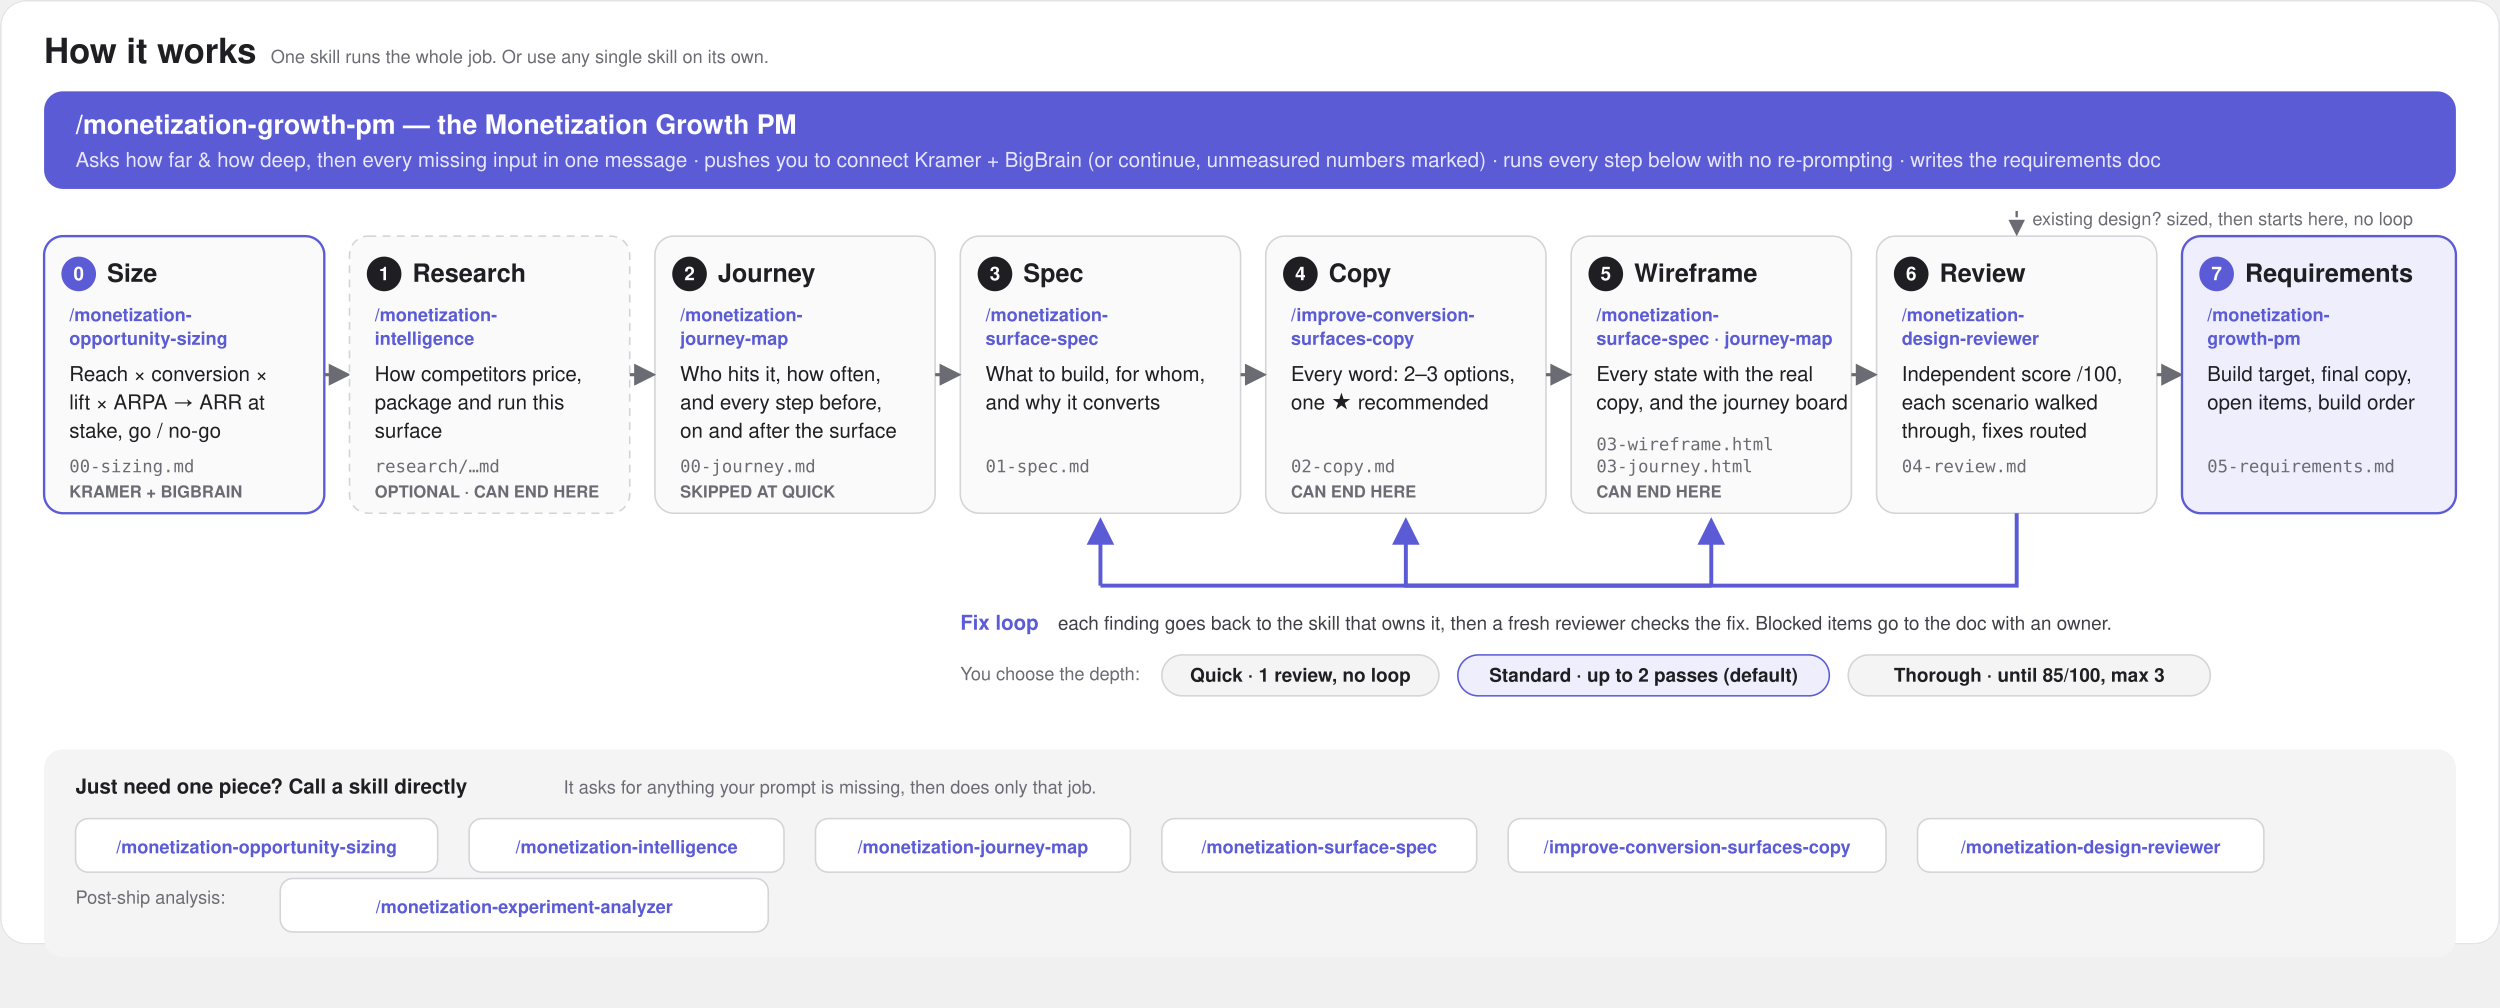
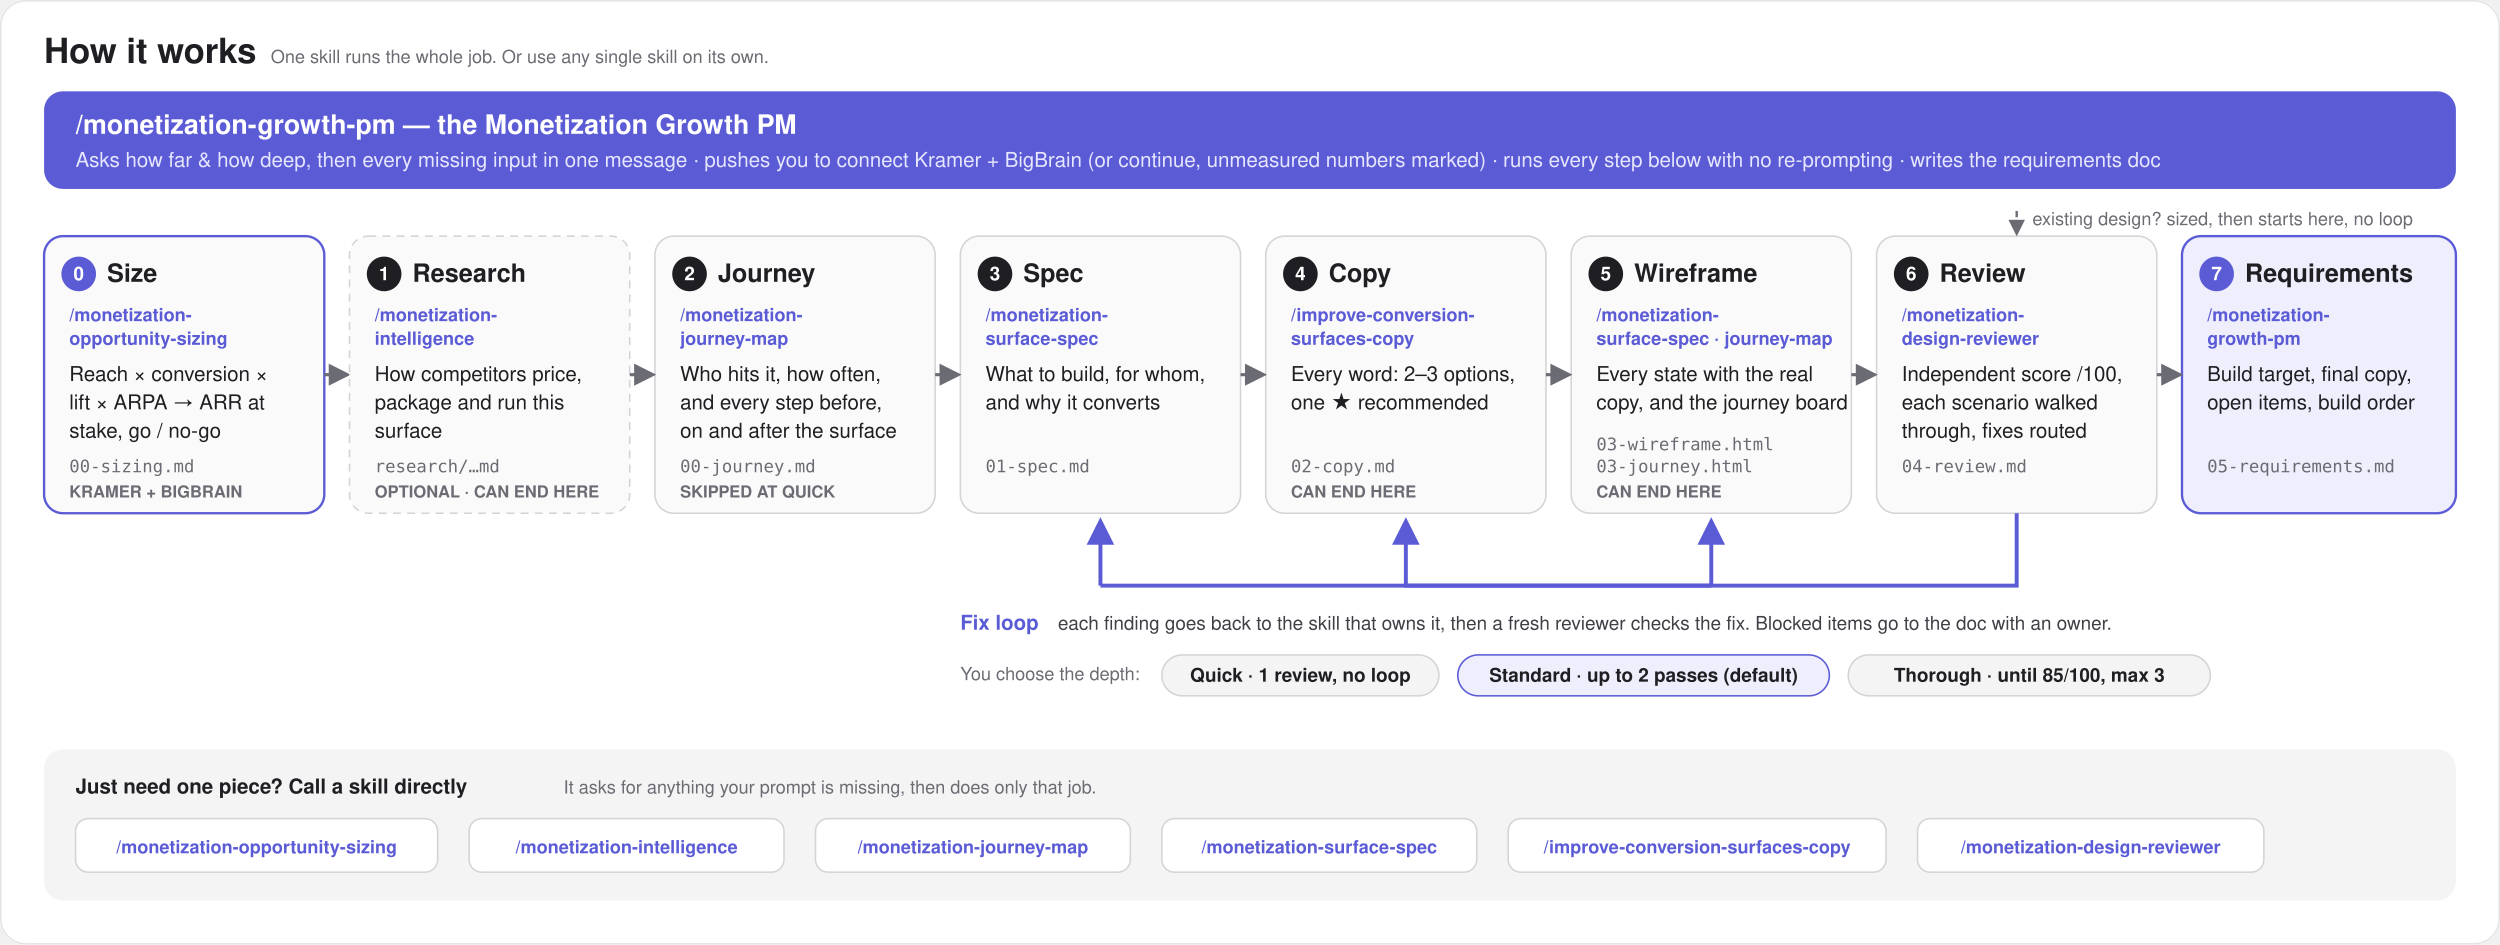
- <svg xmlns="http://www.w3.org/2000/svg" viewBox="0 0 1588 640" width="1588" height="640" role="img" aria-labelledby="t d">
+ <svg xmlns="http://www.w3.org/2000/svg" viewBox="0 0 1588 600" width="1588" height="600" role="img" aria-labelledby="t d">
  <defs>
    <marker id="arr" viewBox="0 0 10 10" refX="8" refY="5" markerWidth="7" markerHeight="7" orient="auto-start-reverse">
      <path d="M0,0 L10,5 L0,10 z" fill="#6b6b73" />
    </marker>
    <marker id="arrA" viewBox="0 0 10 10" refX="8" refY="5" markerWidth="7" markerHeight="7" orient="auto-start-reverse">
      <path d="M0,0 L10,5 L0,10 z" fill="#5b5bd6" />
    </marker>
    <style>
      text{font-family:-apple-system,BlinkMacSystemFont,"Segoe UI",Helvetica,Arial,sans-serif;fill:#1f1f23}
      .h1{font-size:22px;font-weight:700}
      .band{font-size:17px;font-weight:700;fill:#fff}
      .bandsub{font-size:13px;fill:#e6e6ff}
      .n{font-size:12px;font-weight:700;fill:#fff}
      .step{font-size:16px;font-weight:700}
      .skill{font-size:11.5px;fill:#5b5bd6;font-weight:600}
      .role{font-size:13px}
      .file{font-size:11px;fill:#6b6b73;font-family:ui-monospace,SFMono-Regular,Menlo,monospace}
      .tag{font-size:10.5px;font-weight:600;fill:#6b6b73}
      .loop{font-size:13px;font-weight:700;fill:#5b5bd6}
      .loopsub{font-size:12px;fill:#3f3f46}
      .pill{font-size:12px;font-weight:600}
      .strip{font-size:13px;font-weight:700}
      .note{font-size:11.5px;fill:#6b6b73}
    </style>
  </defs>
  <rect x="0" y="0" width="1588" height="600" rx="16" fill="#ffffff" />
  <rect x="0.5" y="0.5" width="1587" height="599" rx="16" fill="none" stroke="#e4e4e7" />
  <text x="28" y="40" class="h1">How it works</text>
  <text x="172" y="40" class="note">One skill runs the whole job. Or use any single skill on its own.</text>
  <rect x="28" y="58" width="1532" height="62" rx="12" fill="#5b5bd6" />
  <text x="48" y="85" class="band">/monetization-growth-pm — the Monetization Growth PM</text>
  <text x="48" y="106" class="bandsub">Asks how far &amp; how deep, then every missing input in one message · pushes you to connect Kramer + BigBrain (or continue, unmeasured numbers marked) · runs every step below with no re-prompting · writes the requirements doc</text>
  <rect x="28" y="150" width="178" height="176" rx="12" fill="#fafafa" stroke="#5b5bd6" stroke-width="1.5" />
  <circle cx="50" cy="174" r="11" fill="#5b5bd6" />
  <text x="50" y="178" class="n" text-anchor="middle">0</text>
  <text x="68" y="179" class="step">Size</text>
  <text x="44" y="204" class="skill">/monetization-</text>
  <text x="44" y="219" class="skill">opportunity-sizing</text>
  <text x="44" y="242" class="role">Reach × conversion ×</text>
  <text x="44" y="260" class="role">lift × ARPA → ARR at</text>
  <text x="44" y="278" class="role">stake, go / no-go</text>
  <text x="44" y="300" class="file">00-sizing.md</text>
  <text x="44" y="316" class="tag">KRAMER + BIGBRAIN</text>
  <path d="M206,238 L220,238" stroke="#6b6b73" stroke-width="2" marker-end="url(#arr)" />
  <g transform="translate(194,0)">
    <g>
      <rect x="28" y="150" width="178" height="176" rx="12" fill="#fafafa" stroke="#d4d4d8" stroke-dasharray="5 4" />
      <circle cx="50" cy="174" r="11" fill="#1f1f23" />
      <text x="50" y="178" class="n" text-anchor="middle">1</text>
      <text x="68" y="179" class="step">Research</text>
      <text x="44" y="204" class="skill">/monetization-</text>
      <text x="44" y="219" class="skill">intelligence</text>
      <text x="44" y="242" class="role">How competitors price,</text>
      <text x="44" y="260" class="role">package and run this</text>
      <text x="44" y="278" class="role">surface</text>
      <text x="44" y="300" class="file">research/…md</text>
      <text x="44" y="316" class="tag">OPTIONAL · CAN END HERE</text>
      <rect x="222" y="150" width="178" height="176" rx="12" fill="#fafafa" stroke="#d4d4d8" />
      <circle cx="244" cy="174" r="11" fill="#1f1f23" />
      <text x="244" y="178" class="n" text-anchor="middle">2</text>
      <text x="262" y="179" class="step">Journey</text>
      <text x="238" y="204" class="skill">/monetization-</text>
      <text x="238" y="219" class="skill">journey-map</text>
      <text x="238" y="242" class="role">Who hits it, how often,</text>
      <text x="238" y="260" class="role">and every step before,</text>
      <text x="238" y="278" class="role">on and after the surface</text>
      <text x="238" y="300" class="file">00-journey.md</text>
      <text x="238" y="316" class="tag">SKIPPED AT QUICK</text>
      <rect x="416" y="150" width="178" height="176" rx="12" fill="#fafafa" stroke="#d4d4d8" />
      <circle cx="438" cy="174" r="11" fill="#1f1f23" />
      <text x="438" y="178" class="n" text-anchor="middle">3</text>
      <text x="456" y="179" class="step">Spec</text>
      <text x="432" y="204" class="skill">/monetization-</text>
      <text x="432" y="219" class="skill">surface-spec</text>
      <text x="432" y="242" class="role">What to build, for whom,</text>
      <text x="432" y="260" class="role">and why it converts</text>
      <text x="432" y="300" class="file">01-spec.md</text>
      <rect x="610" y="150" width="178" height="176" rx="12" fill="#fafafa" stroke="#d4d4d8" />
      <circle cx="632" cy="174" r="11" fill="#1f1f23" />
      <text x="632" y="178" class="n" text-anchor="middle">4</text>
      <text x="650" y="179" class="step">Copy</text>
      <text x="626" y="204" class="skill">/improve-conversion-</text>
      <text x="626" y="219" class="skill">surfaces-copy</text>
      <text x="626" y="242" class="role">Every word: 2–3 options,</text>
      <text x="626" y="260" class="role">one ★ recommended</text>
      <text x="626" y="300" class="file">02-copy.md</text>
      <text x="626" y="316" class="tag">CAN END HERE</text>
      <rect x="804" y="150" width="178" height="176" rx="12" fill="#fafafa" stroke="#d4d4d8" />
      <circle cx="826" cy="174" r="11" fill="#1f1f23" />
      <text x="826" y="178" class="n" text-anchor="middle">5</text>
      <text x="844" y="179" class="step">Wireframe</text>
      <text x="820" y="204" class="skill">/monetization-</text>
      <text x="820" y="219" class="skill">surface-spec · journey-map</text>
      <text x="820" y="242" class="role">Every state with the real</text>
      <text x="820" y="260" class="role">copy, and the journey board</text>
      <text x="820" y="286" class="file">03-wireframe.html</text>
      <text x="820" y="300" class="file">03-journey.html</text>
      <text x="820" y="316" class="tag">CAN END HERE</text>
      <rect x="998" y="150" width="178" height="176" rx="12" fill="#fafafa" stroke="#d4d4d8" />
      <circle cx="1020" cy="174" r="11" fill="#1f1f23" />
      <text x="1020" y="178" class="n" text-anchor="middle">6</text>
      <text x="1038" y="179" class="step">Review</text>
      <text x="1014" y="204" class="skill">/monetization-</text>
      <text x="1014" y="219" class="skill">design-reviewer</text>
      <text x="1014" y="242" class="role">Independent score /100,</text>
      <text x="1014" y="260" class="role">each scenario walked</text>
      <text x="1014" y="278" class="role">through, fixes routed</text>
      <text x="1014" y="300" class="file">04-review.md</text>
      <rect x="1192" y="150" width="174" height="176" rx="12" fill="#eeeefc" stroke="#5b5bd6" stroke-width="1.5" />
      <circle cx="1214" cy="174" r="11" fill="#5b5bd6" />
      <text x="1214" y="178" class="n" text-anchor="middle">7</text>
      <text x="1232" y="179" class="step">Requirements</text>
      <text x="1208" y="204" class="skill">/monetization-</text>
      <text x="1208" y="219" class="skill">growth-pm</text>
      <text x="1208" y="242" class="role">Build target, final copy,</text>
      <text x="1208" y="260" class="role">open items, build order</text>
      <text x="1208" y="300" class="file">05-requirements.md</text>
    </g>
    <path d="M206,238 L220,238" stroke="#6b6b73" stroke-width="2" marker-end="url(#arr)" />
    <path d="M400,238 L414,238" stroke="#6b6b73" stroke-width="2" marker-end="url(#arr)" />
    <path d="M594,238 L608,238" stroke="#6b6b73" stroke-width="2" marker-end="url(#arr)" />
    <path d="M788,238 L802,238" stroke="#6b6b73" stroke-width="2" marker-end="url(#arr)" />
    <path d="M982,238 L996,238" stroke="#6b6b73" stroke-width="2" marker-end="url(#arr)" />
    <path d="M1176,238 L1190,238" stroke="#6b6b73" stroke-width="2" marker-end="url(#arr)" />
    <path d="M1087,134 L1087,148" stroke="#6b6b73" stroke-width="1.5" stroke-dasharray="4 3" marker-end="url(#arr)" />
    <text x="1097" y="143" class="note">existing design? sized, then starts here, no loop</text>
    <path d="M1087,326 L1087,372 L699,372 L699,332" fill="none" stroke="#5b5bd6" stroke-width="2.5" marker-end="url(#arrA)" />
    <path d="M505,372 L893,372" fill="none" stroke="#5b5bd6" stroke-width="2.5" />
    <path d="M505,372 L505,332" fill="none" stroke="#5b5bd6" stroke-width="2.5" marker-end="url(#arrA)" />
    <path d="M893,372 L893,332" fill="none" stroke="#5b5bd6" stroke-width="2.5" marker-end="url(#arrA)" />
    <text x="416" y="400" class="loop">Fix loop</text>
    <text x="478" y="400" class="loopsub">each finding goes back to the skill that owns it, then a fresh reviewer checks the fix. Blocked items go to the doc with an owner.</text>
    <text x="416" y="432" class="note">You choose the depth:</text>
    <rect x="544" y="416" width="176" height="26" rx="13" fill="#f4f4f5" stroke="#d4d4d8" />
    <text x="632" y="433" class="pill" text-anchor="middle">Quick · 1 review, no loop</text>
    <rect x="732" y="416" width="236" height="26" rx="13" fill="#eeeefc" stroke="#5b5bd6" />
    <text x="850" y="433" class="pill" text-anchor="middle">Standard · up to 2 passes (default)</text>
    <rect x="980" y="416" width="230" height="26" rx="13" fill="#f4f4f5" stroke="#d4d4d8" />
    <text x="1095" y="433" class="pill" text-anchor="middle">Thorough · until 85/100, max 3</text>
  </g>
-   <rect x="28" y="476" width="1532" height="132" rx="12" fill="#f4f4f5" />
+   <rect x="28" y="476" width="1532" height="96" rx="12" fill="#f4f4f5" />
  <text x="48" y="504" class="strip">Just need one piece? Call a skill directly</text>
  <text x="358" y="504" class="note">It asks for anything your prompt is missing, then does only that job.</text>
  <rect x="48" y="520" width="230" height="34" rx="8" fill="#fff" stroke="#d4d4d8" />
  <text x="163" y="542" class="skill" text-anchor="middle">/monetization-opportunity-sizing</text>
  <rect x="298" y="520" width="200" height="34" rx="8" fill="#fff" stroke="#d4d4d8" />
  <text x="398" y="542" class="skill" text-anchor="middle">/monetization-intelligence</text>
  <rect x="518" y="520" width="200" height="34" rx="8" fill="#fff" stroke="#d4d4d8" />
  <text x="618" y="542" class="skill" text-anchor="middle">/monetization-journey-map</text>
  <rect x="738" y="520" width="200" height="34" rx="8" fill="#fff" stroke="#d4d4d8" />
  <text x="838" y="542" class="skill" text-anchor="middle">/monetization-surface-spec</text>
  <rect x="958" y="520" width="240" height="34" rx="8" fill="#fff" stroke="#d4d4d8" />
  <text x="1078" y="542" class="skill" text-anchor="middle">/improve-conversion-surfaces-copy</text>
  <rect x="1218" y="520" width="220" height="34" rx="8" fill="#fff" stroke="#d4d4d8" />
  <text x="1328" y="542" class="skill" text-anchor="middle">/monetization-design-reviewer</text>
-   <text x="48" y="574" class="note">Post-ship analysis:</text>
-   <rect x="178" y="558" width="310" height="34" rx="8" fill="#fff" stroke="#d4d4d8" />
-   <text x="333" y="580" class="skill" text-anchor="middle">/monetization-experiment-analyzer</text>
</svg>
